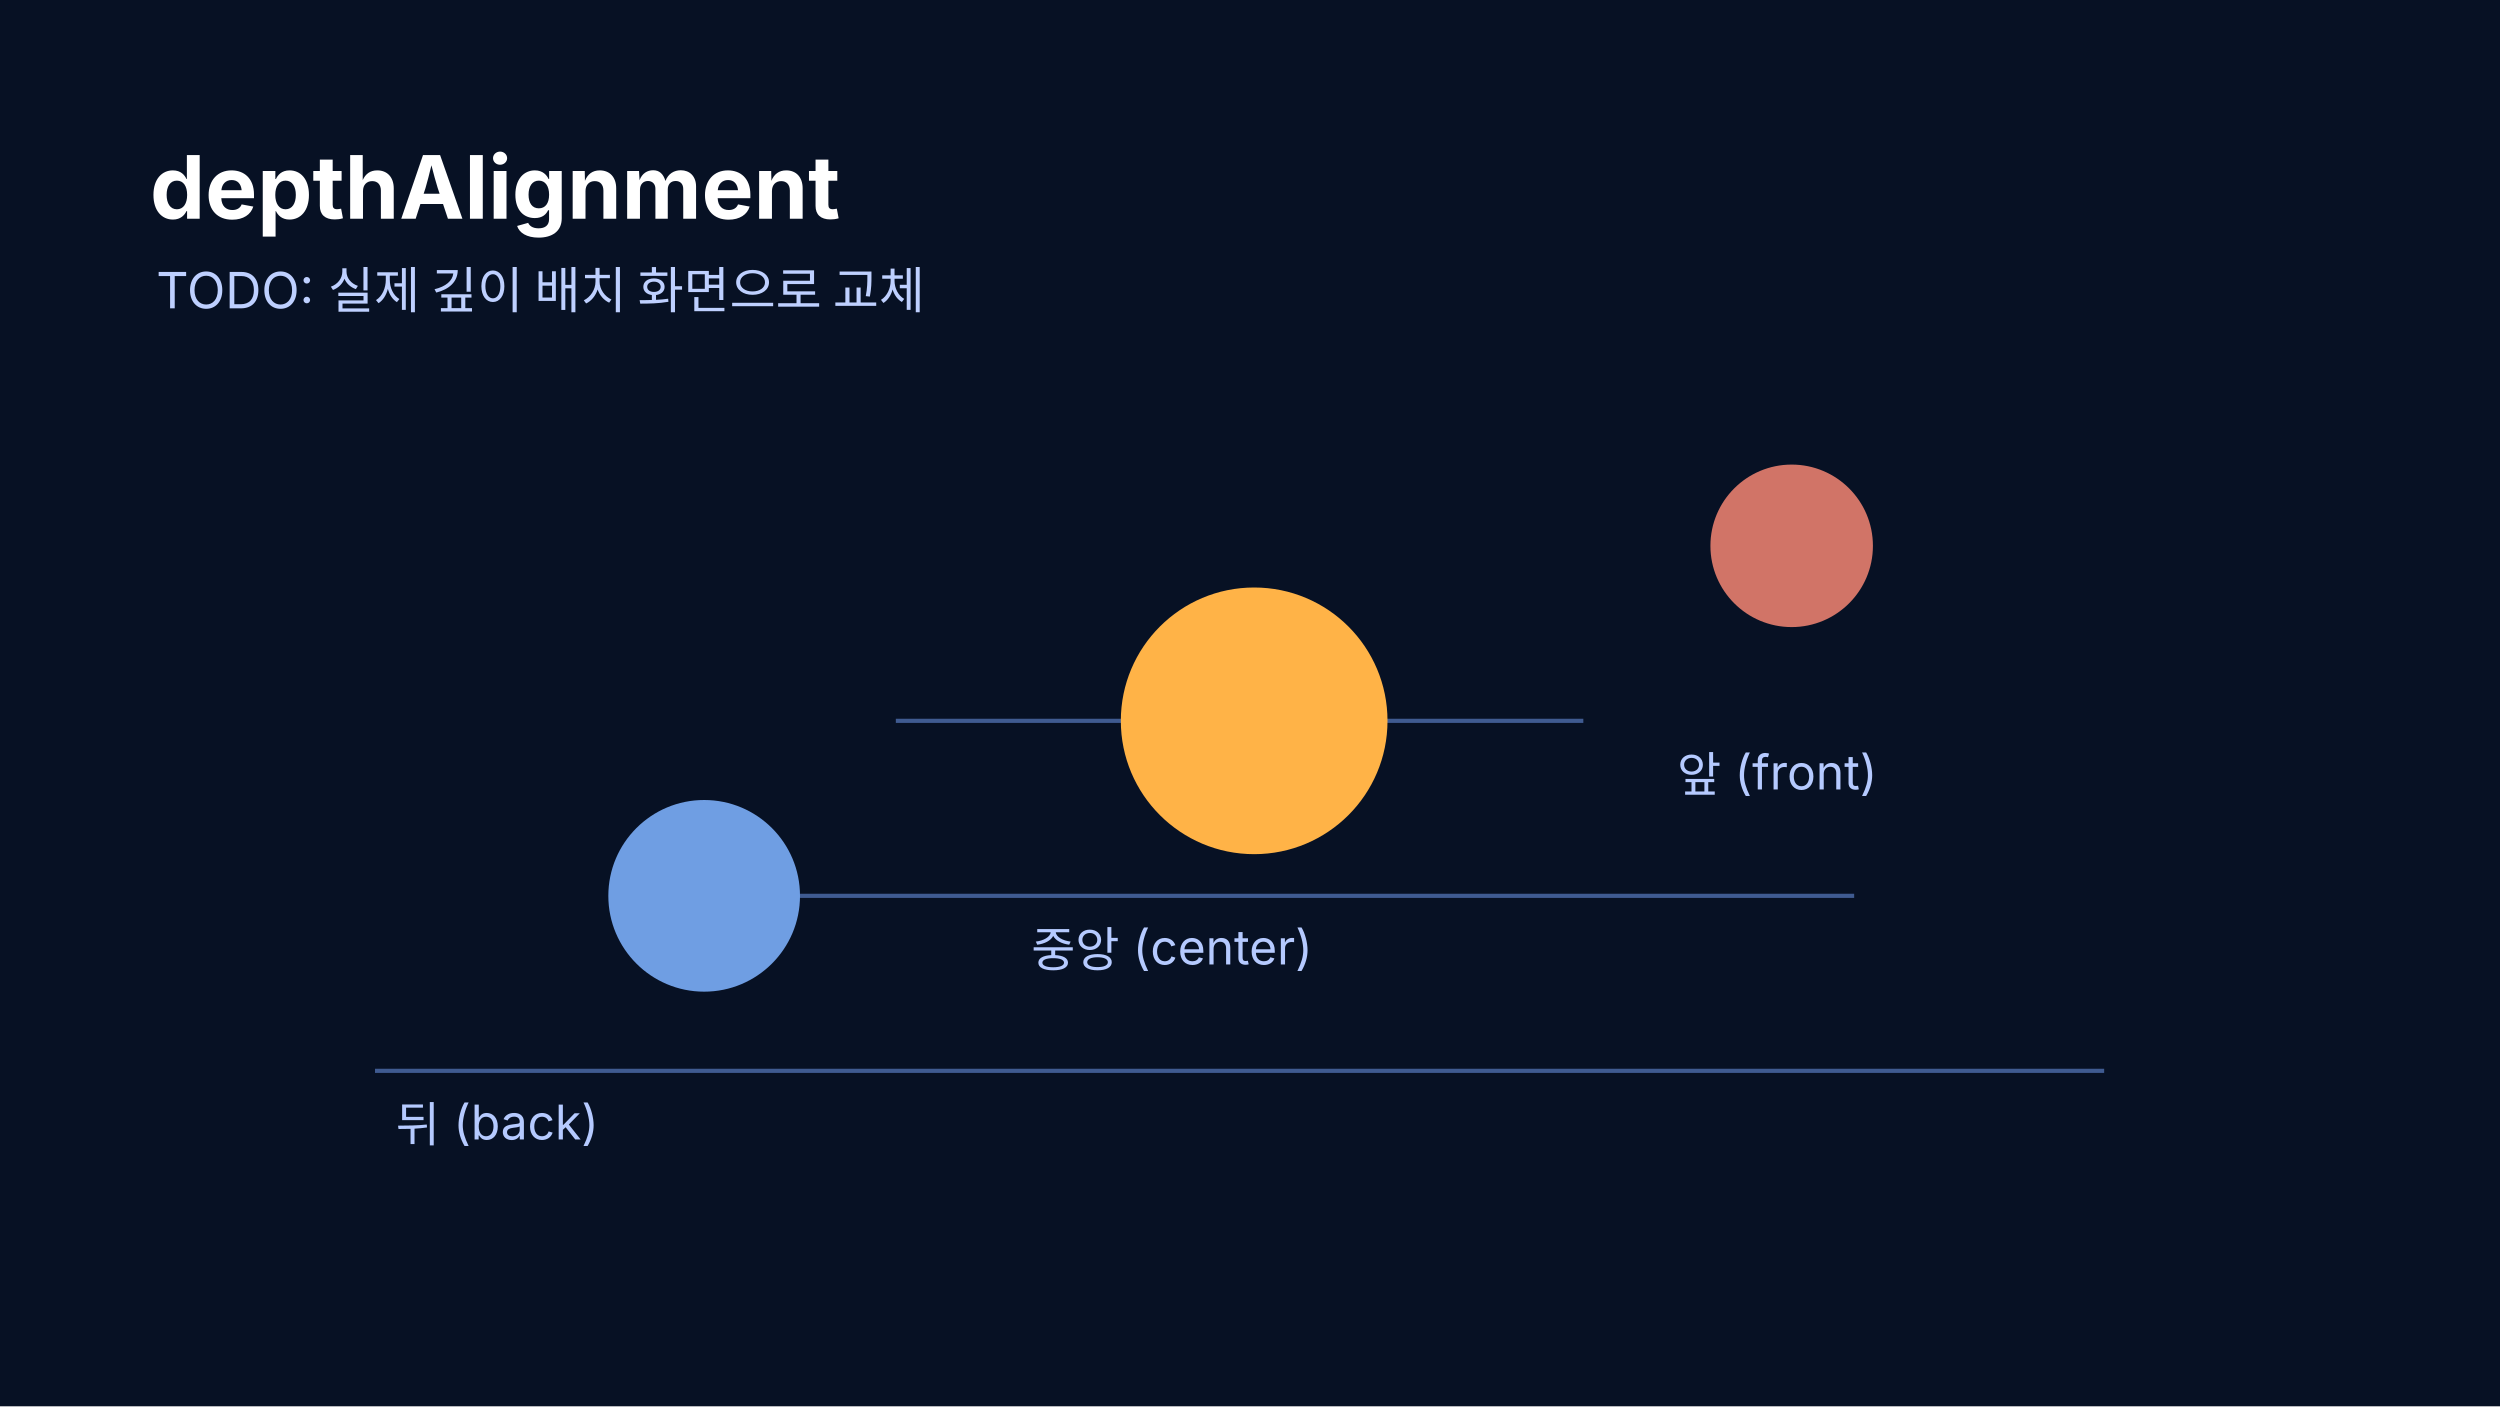
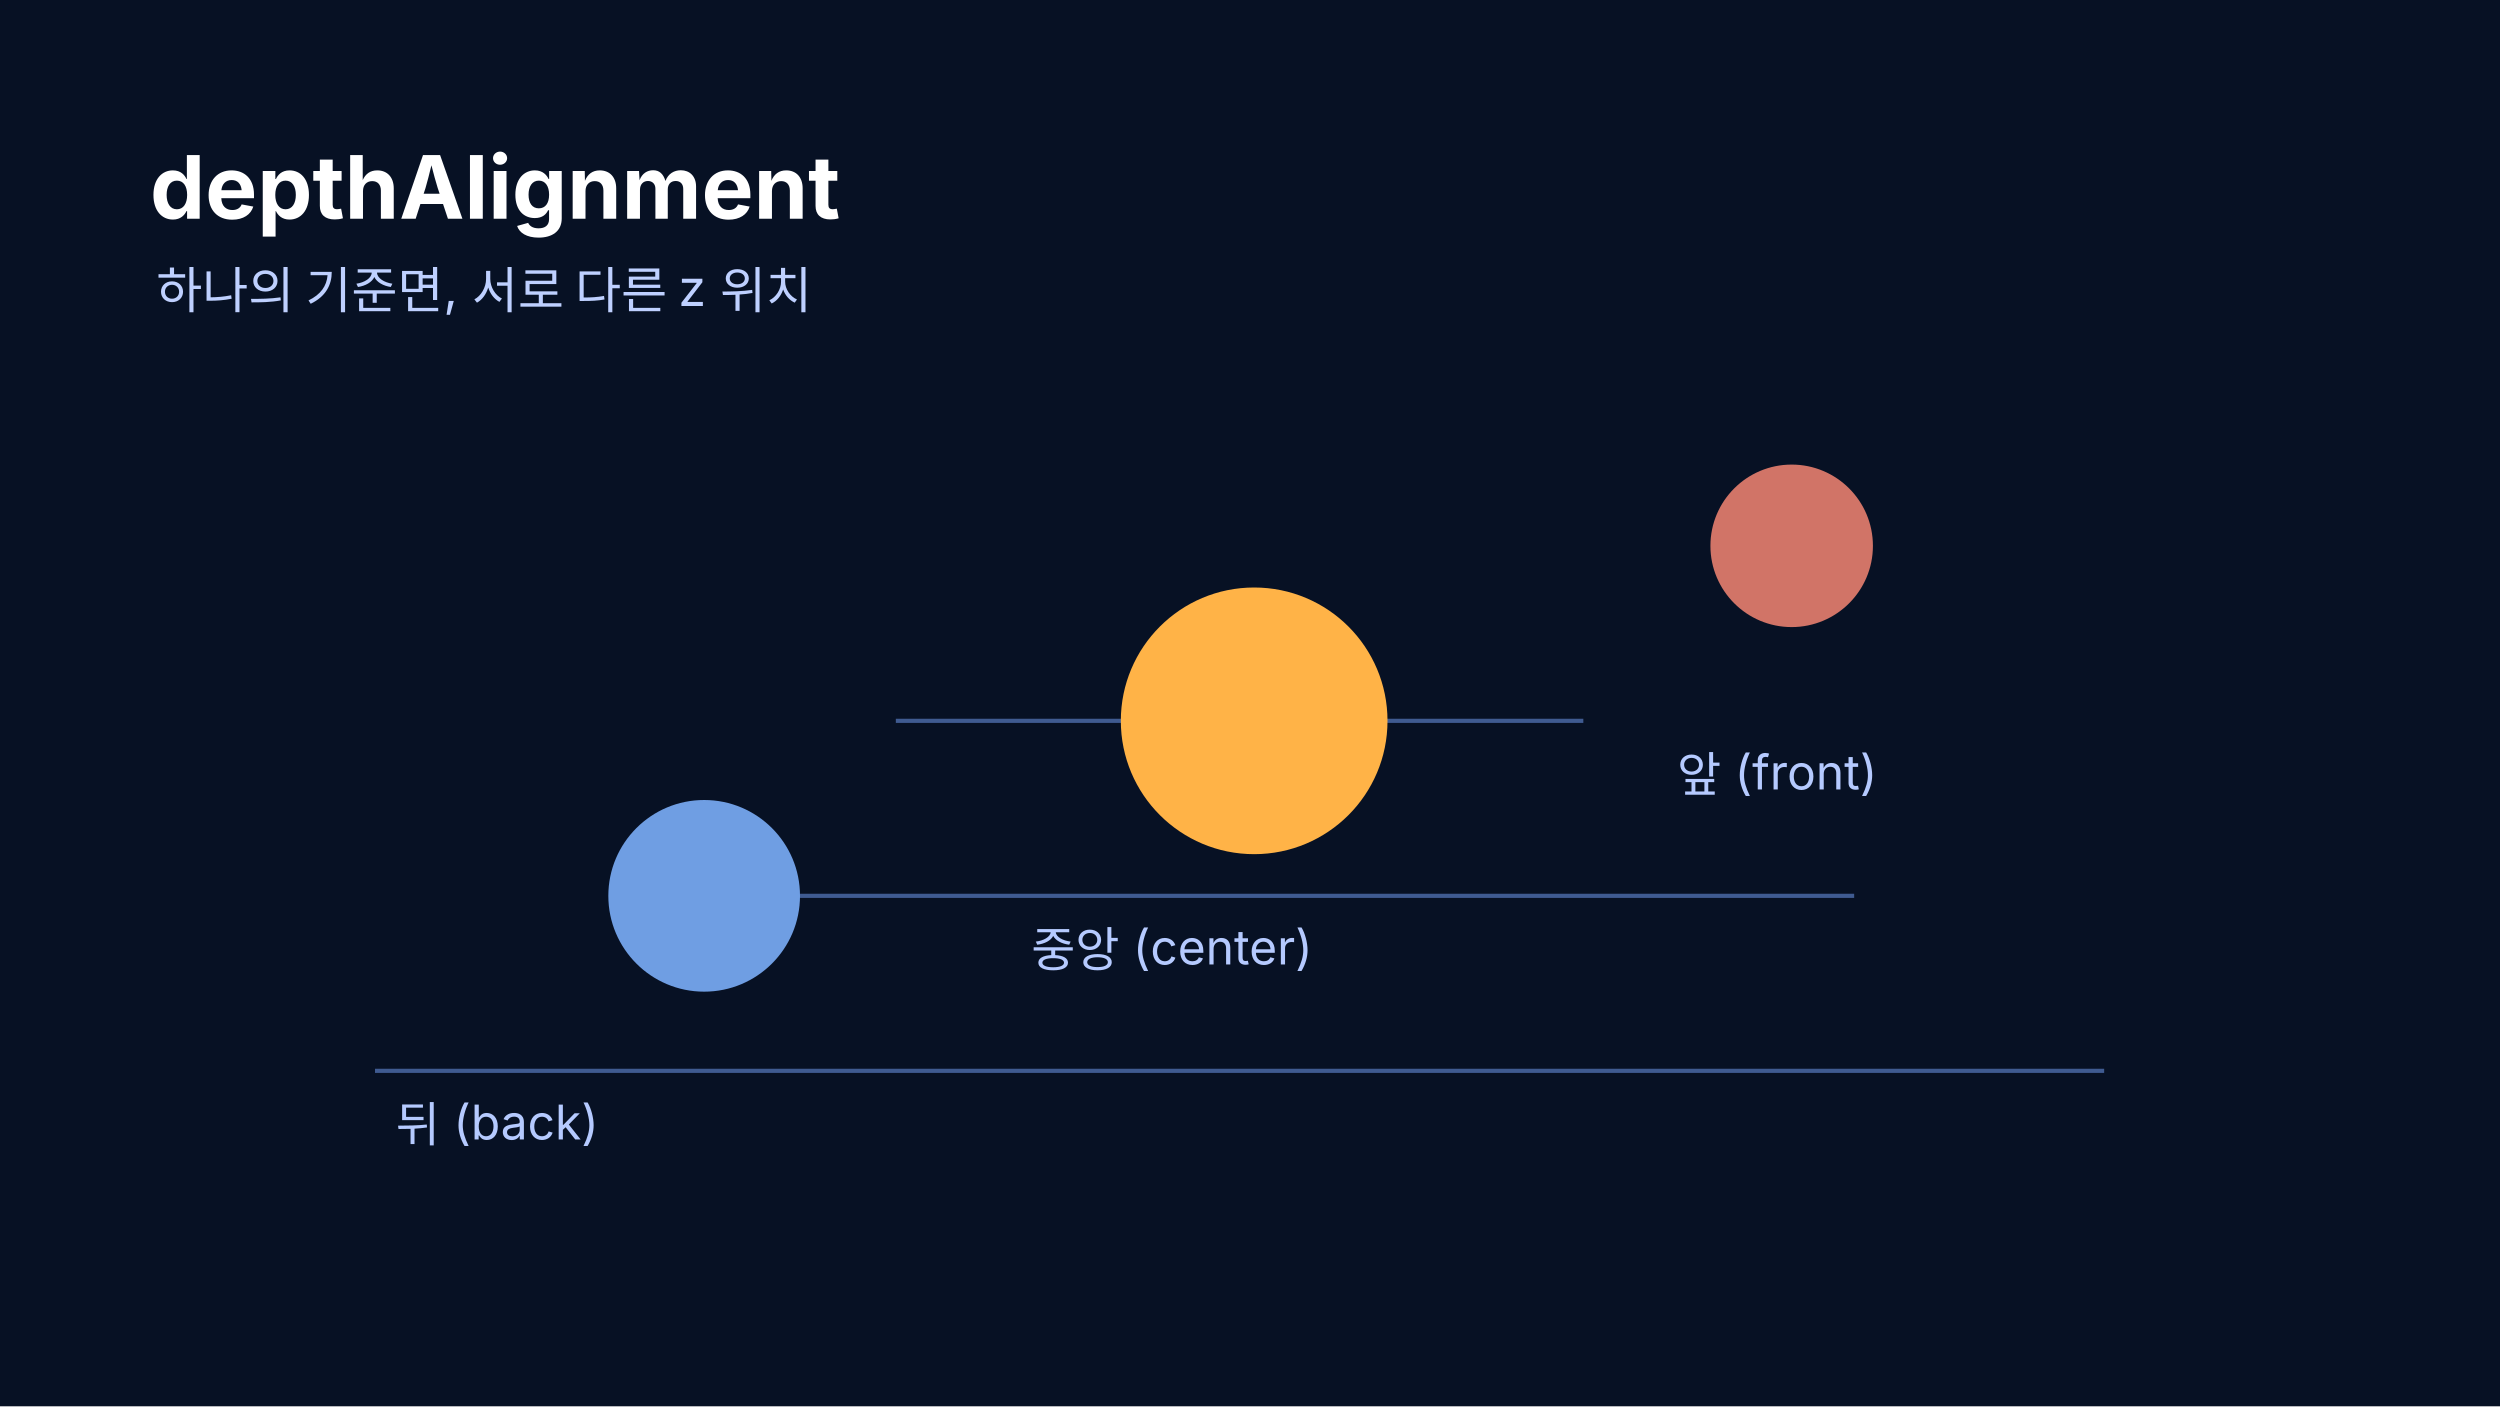
<svg xmlns="http://www.w3.org/2000/svg" width="1200" height="675" viewBox="0 0 1200 675" role="img" aria-labelledby="title desc">
  <rect width="1200" height="675" fill="#071124" />
  <g stroke="#5d82cb" stroke-width="2" opacity=".65">
    <path d="M180 514H1010" />
    <path d="M300 430H890" />
    <path d="M430 346H760" />
  </g>
  <g fill="#b5caff" font-family="-apple-system, sans-serif" font-size="23">
    <text x="190" y="548">뒤 (back)</text>
    <text x="495" y="464">중앙 (center)</text>
    <text x="805" y="380">앞 (front)</text>
  </g>
  <circle cx="338" cy="430" r="46" fill="#6f9ee3" />
  <circle cx="602" cy="346" r="64" fill="#ffb347" />
  <circle cx="860" cy="262" r="39" fill="#d17467" />
  <text x="72" y="105" fill="white" font-family="-apple-system, sans-serif" font-size="42" font-weight="700">depthAlignment</text>
-   <text x="75" y="148" fill="#bed0ff" font-family="-apple-system, sans-serif" font-size="24">TODO: 실제 깊이 배치 화면으로 교체</text>
+   <text x="75" y="148" fill="#bed0ff" font-family="-apple-system, sans-serif" font-size="24">하나의 기준면, 서로 다른 z 위치</text>
</svg>
